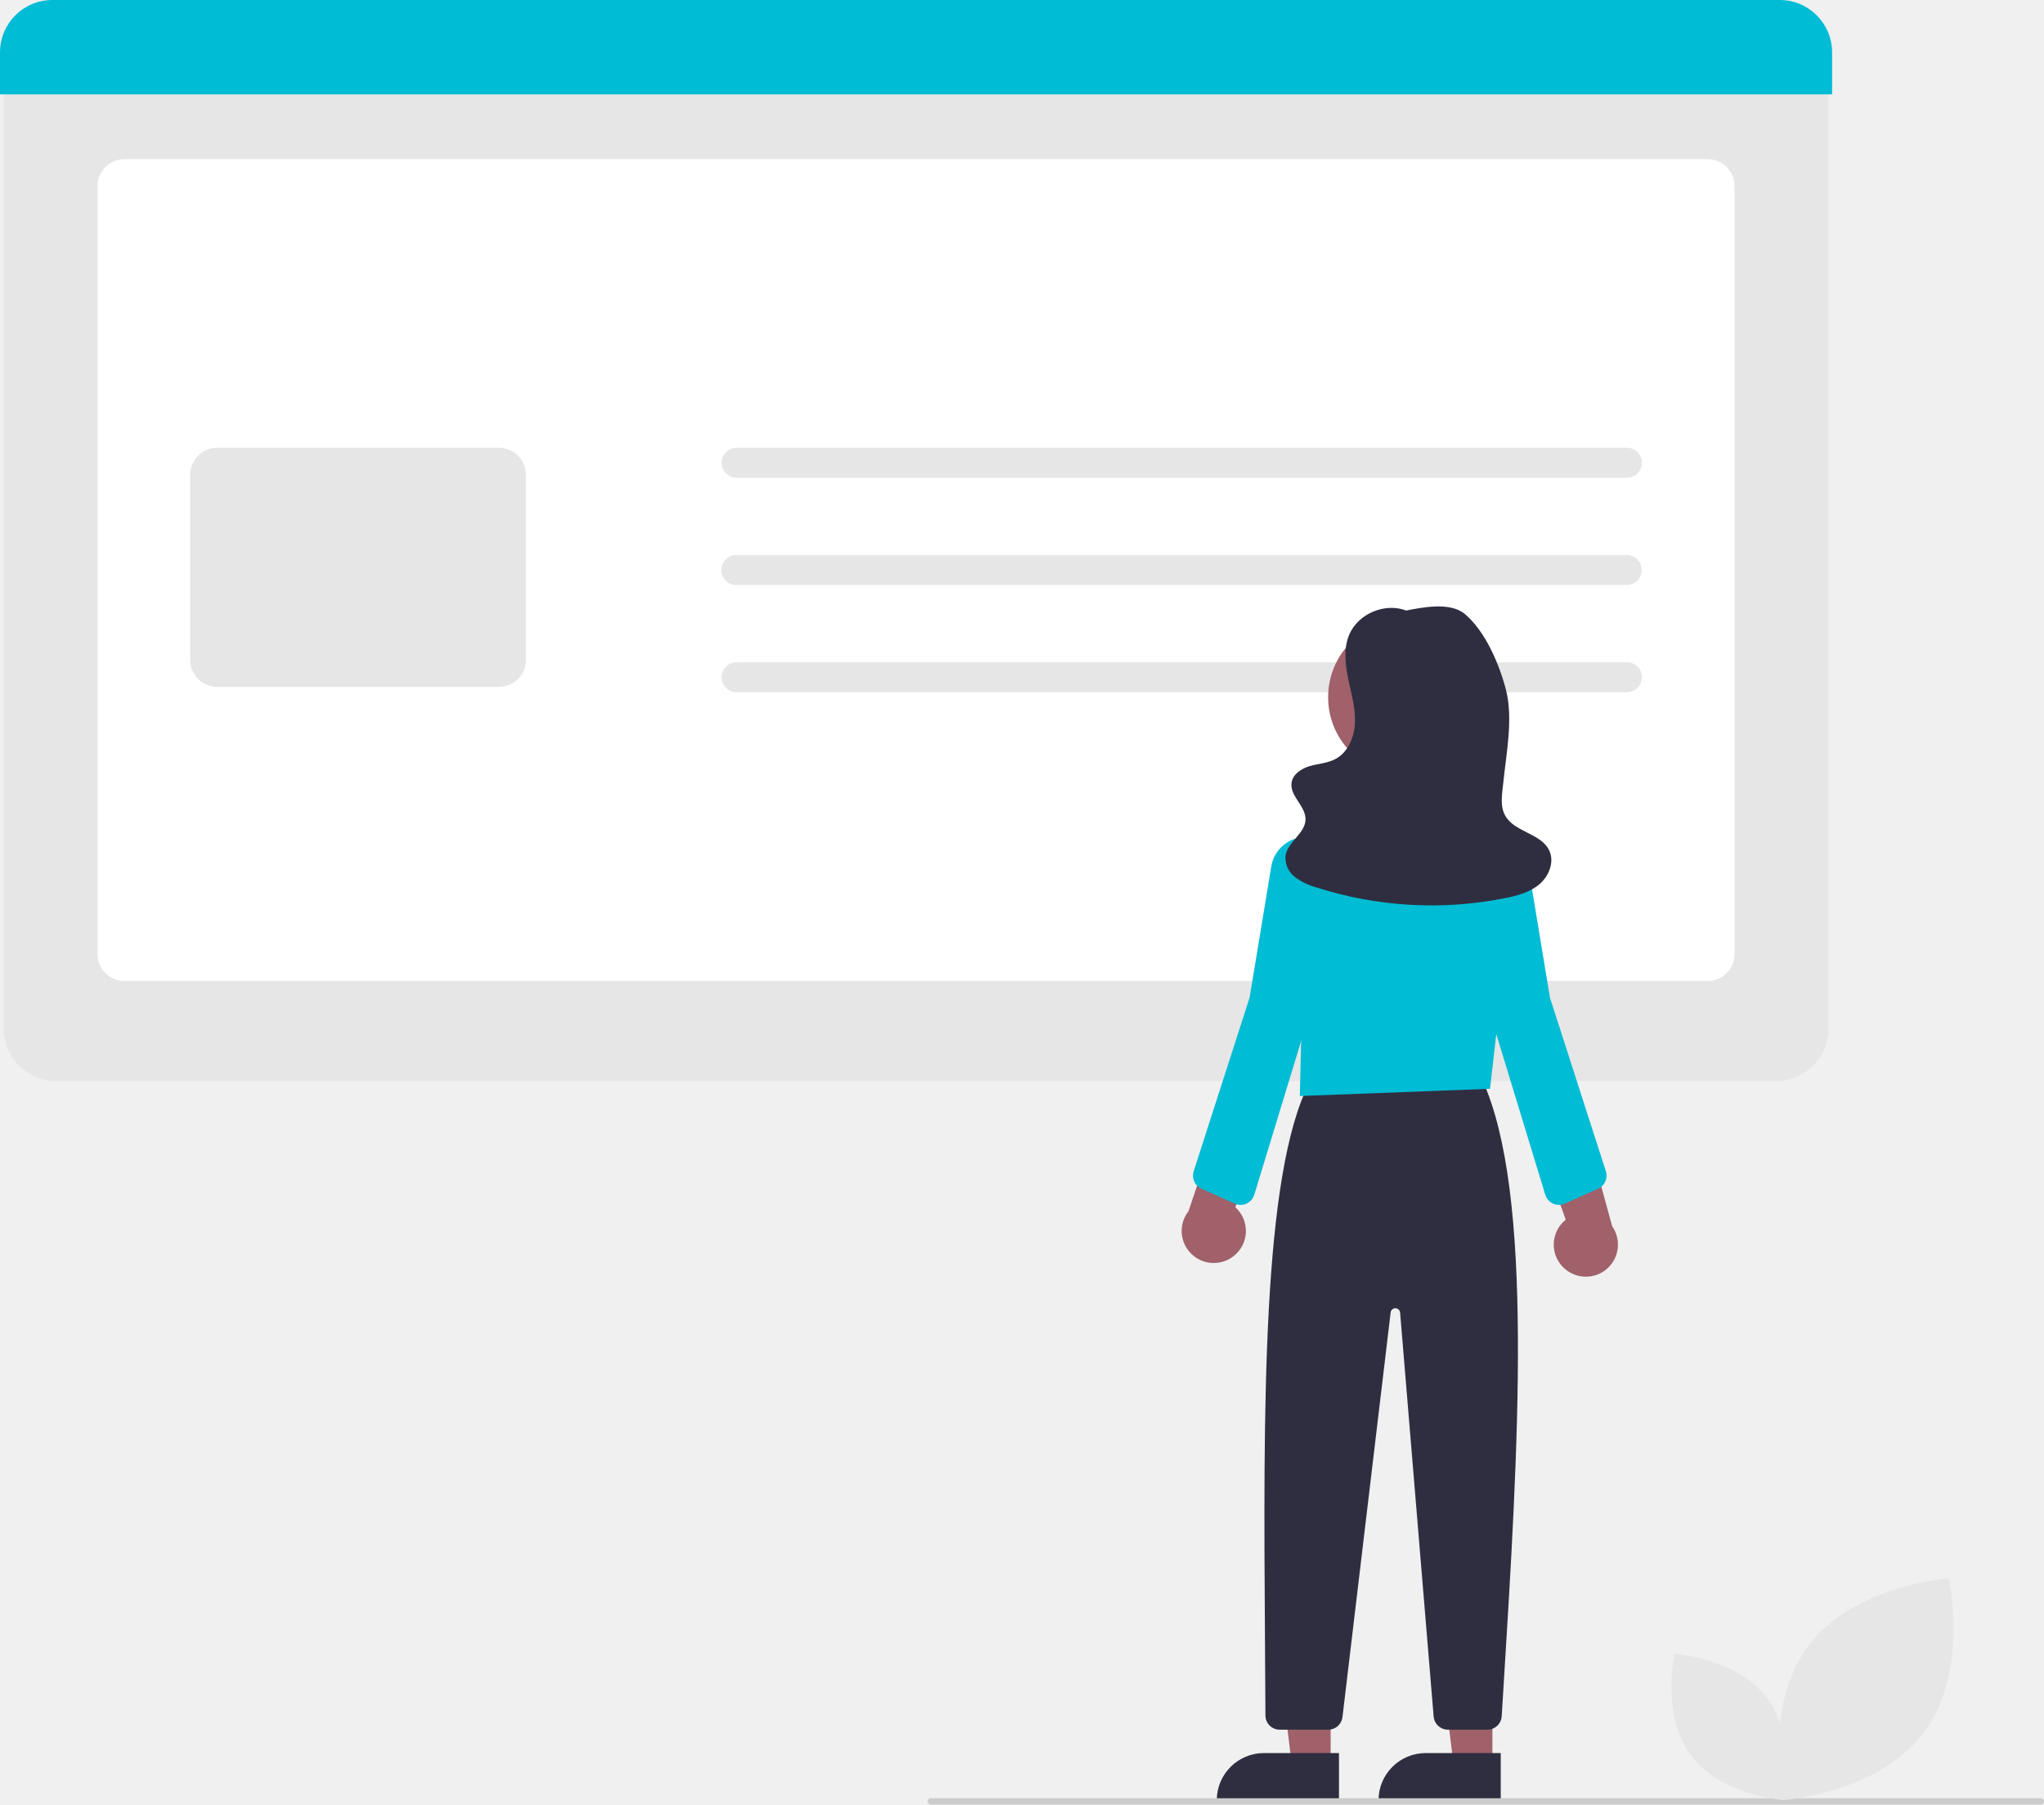
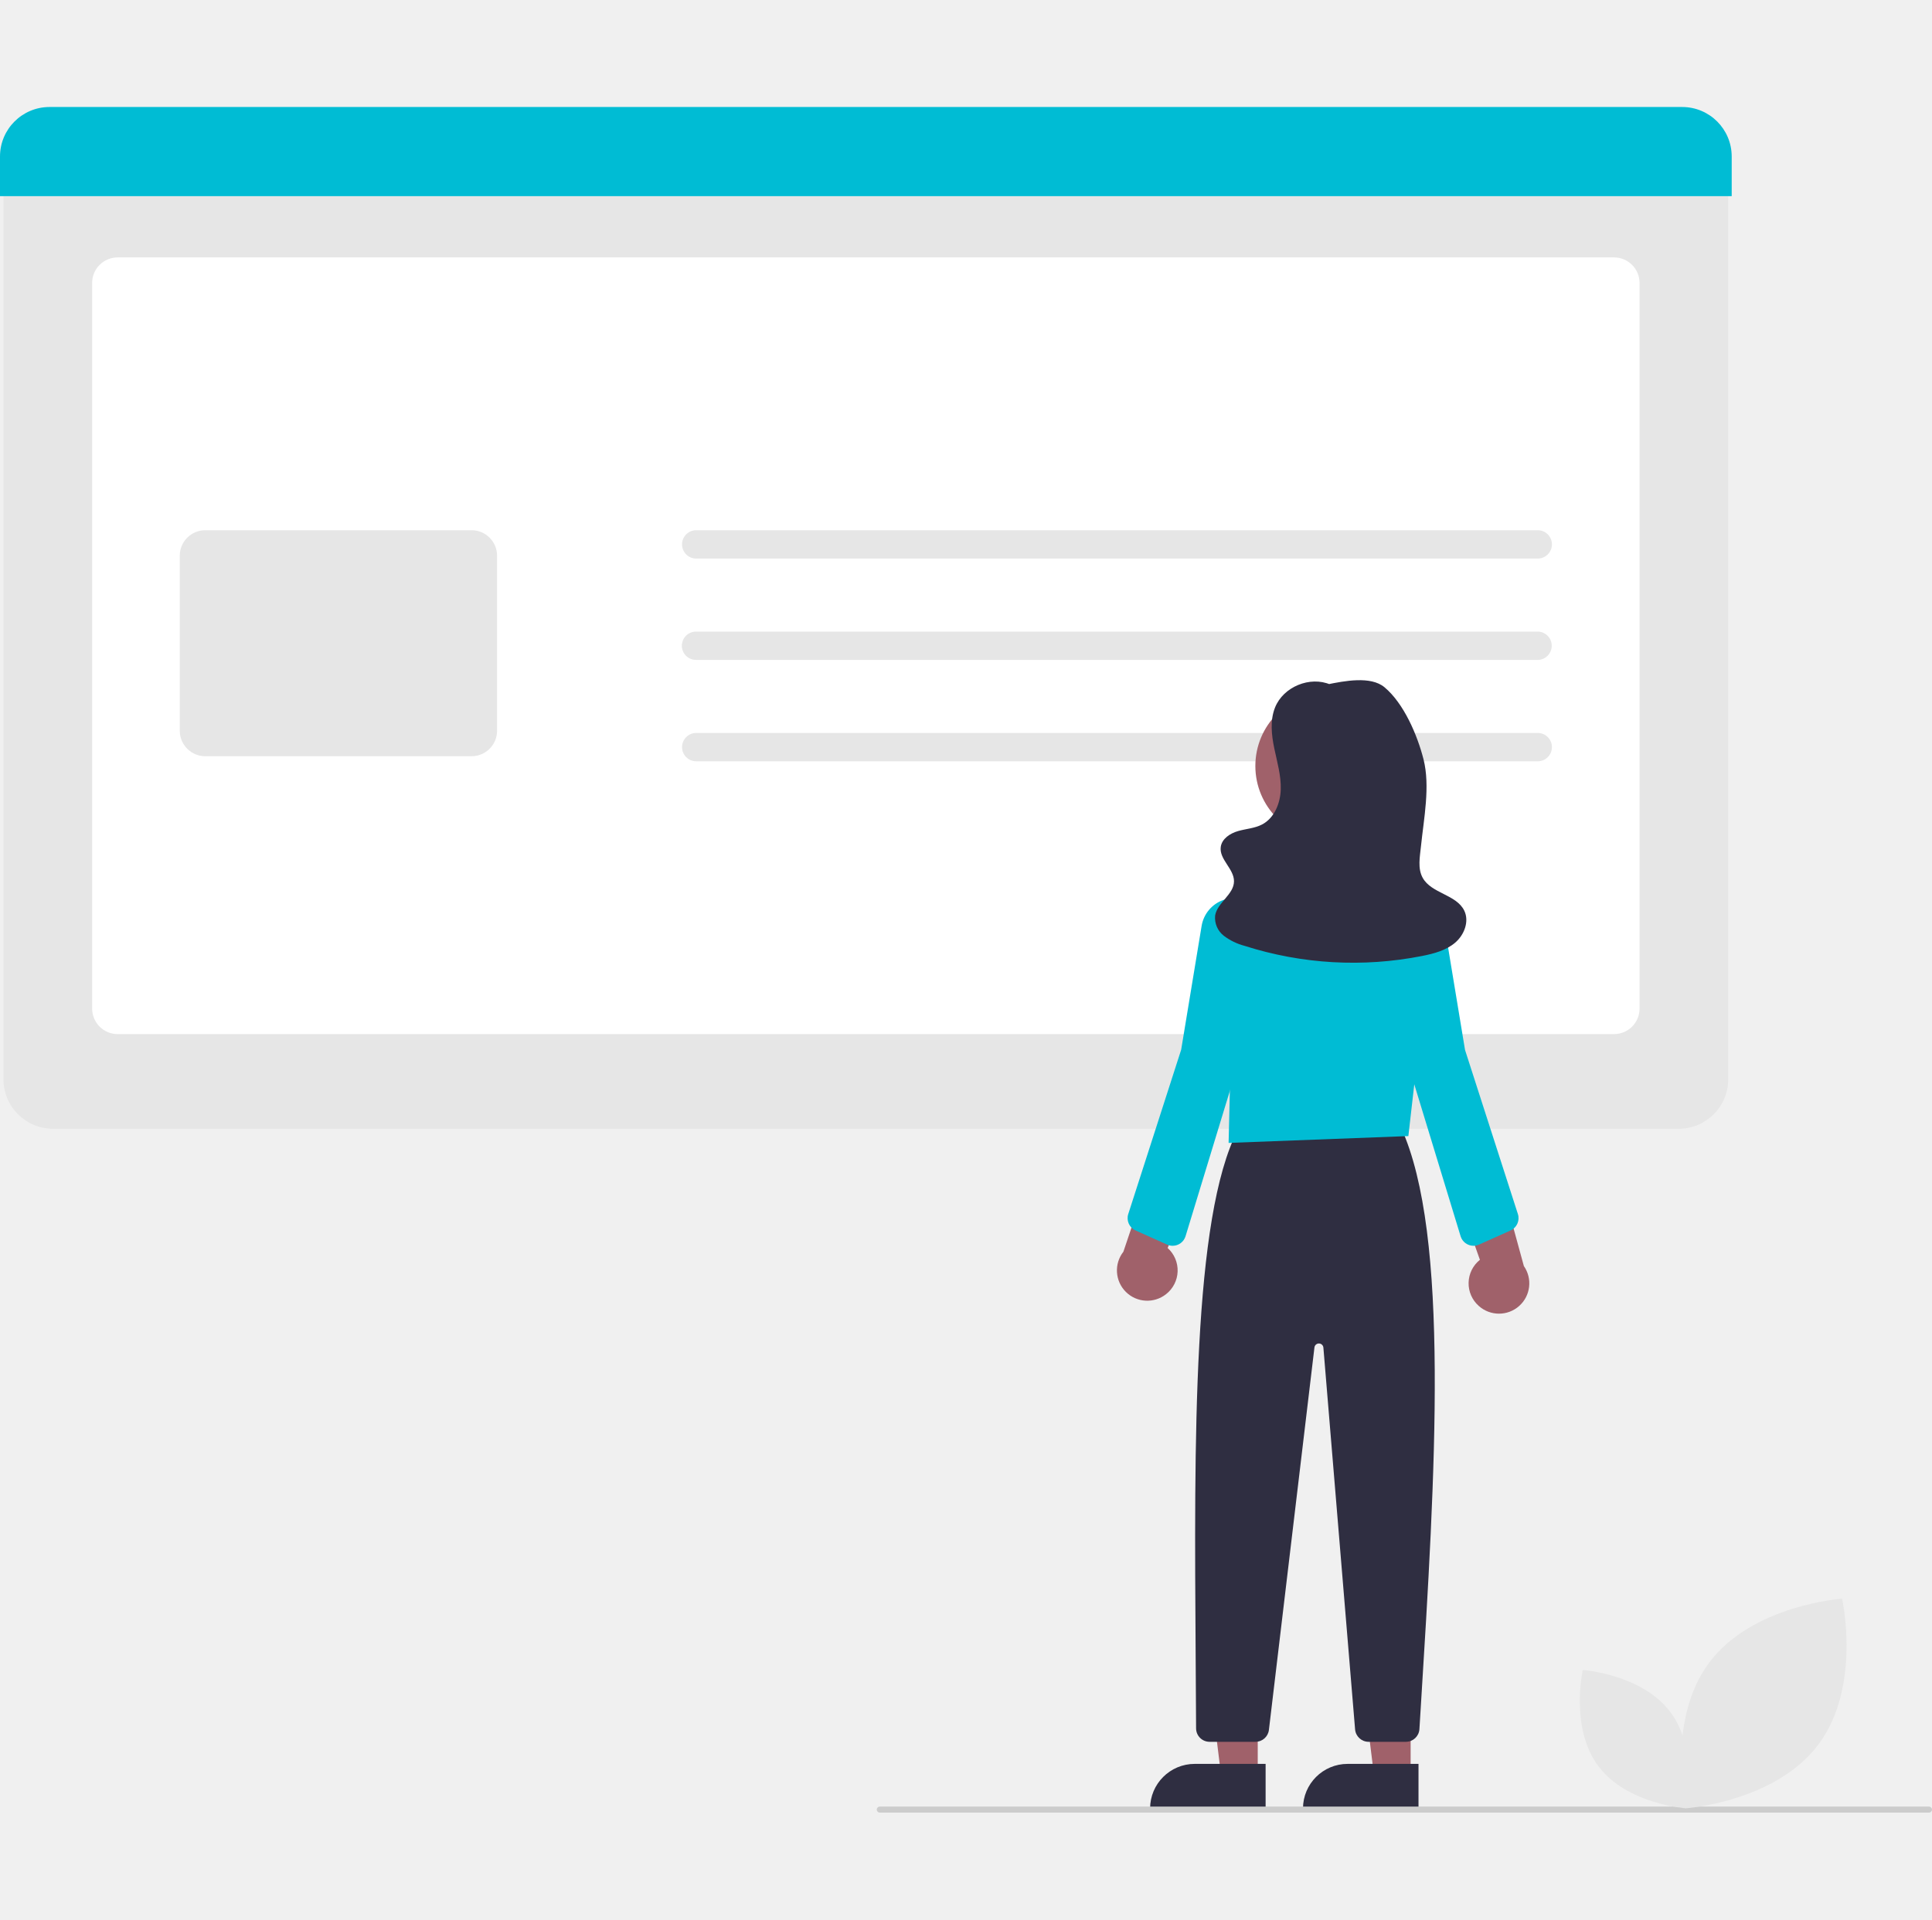
- <svg xmlns="http://www.w3.org/2000/svg" id="a47bc909-72c0-4996-baf1-6f4140acb8df" data-name="Layer 1" width="644.463" height="569.058" viewBox="0 0 644.463 569.058">
+ <svg xmlns="http://www.w3.org/2000/svg" id="a47bc909-72c0-4996-baf1-6f4140acb8df" data-name="Layer 1" width="322" height="320" viewBox="0 0 644.463 569.058">
  <path d="M837.763,506.372H295.423a16.519,16.519,0,0,1-16.5-16.5V184.073H854.263v305.8A16.519,16.519,0,0,1,837.763,506.372Z" transform="translate(-277.7686 -165.4709)" fill="#e6e6e6" />
  <path d="M816.18,474.789H317.006a8.51,8.51,0,0,1-8.5-8.5V224.155a8.51,8.51,0,0,1,8.5-8.5H816.18a8.51,8.51,0,0,1,8.5,8.5V466.289A8.51,8.51,0,0,1,816.18,474.789Z" transform="translate(-277.7686 -165.4709)" fill="#fff" />
  <path d="M855.418,195.219H277.769V181.971a16.519,16.519,0,0,1,16.5-16.5H838.918a16.519,16.519,0,0,1,16.5,16.5Z" transform="translate(-277.7686 -165.4709)" fill="#00bcd4" />
  <path d="M435.08,382.08H346.234a8.51,8.51,0,0,1-8.5-8.5V315.173a8.51,8.51,0,0,1,8.5-8.5h88.845a8.509,8.509,0,0,1,8.5,8.5v58.407A8.509,8.509,0,0,1,435.08,382.08Z" transform="translate(-277.7686 -165.4709)" fill="#e6e6e6" />
  <path d="M790.724,316.129H510.009a4.728,4.728,0,1,1,0-9.456H790.724a4.728,4.728,0,0,1,0,9.456Z" transform="translate(-277.7686 -165.4709)" fill="#e6e6e6" />
  <path d="M790.724,349.949H510.009a4.728,4.728,0,1,1,0-9.455H790.724a4.728,4.728,0,0,1,0,9.455Z" transform="translate(-277.7686 -165.4709)" fill="#e6e6e6" />
  <path d="M790.724,383.771H510.009a4.728,4.728,0,1,1,0-9.456H790.724a4.728,4.728,0,0,1,0,9.456Z" transform="translate(-277.7686 -165.4709)" fill="#e6e6e6" />
  <polygon points="419.548 556.311 407.288 556.311 401.456 509.023 419.55 509.023 419.548 556.311" fill="#a0616a" />
  <path d="M398.531,552.808h23.644a0,0,0,0,1,0,0v14.887a0,0,0,0,1,0,0H383.644a0,0,0,0,1,0,0v0A14.887,14.887,0,0,1,398.531,552.808Z" fill="#2f2e41" />
  <polygon points="470.548 556.311 458.288 556.311 452.456 509.023 470.55 509.023 470.548 556.311" fill="#a0616a" />
  <path d="M449.531,552.808h23.644a0,0,0,0,1,0,0v14.887a0,0,0,0,1,0,0H434.644a0,0,0,0,1,0,0v0A14.887,14.887,0,0,1,449.531,552.808Z" fill="#2f2e41" />
  <path d="M746.755,710.914H734.276a4.526,4.526,0,0,1-4.484-4.128L719.215,579.387a1.5,1.5,0,0,0-2.984-.053l-15.189,127.611a4.502,4.502,0,0,1-4.469,3.968h-15.324a4.505,4.505,0,0,1-4.498-4.476c-.034-8.016-.088-16.09-.143-24.165-.486-71.922-.989-146.292,14.029-175.428l.137-.266,54.192-.927.136.298c16.396,35.83,11.42,115.875,6.607,193.283l-.463,7.459A4.507,4.507,0,0,1,746.755,710.914Z" transform="translate(-277.7686 -165.4709)" fill="#2f2e41" />
  <circle cx="443.314" cy="219.864" r="24.561" fill="#a0616a" />
  <path d="M687.597,511.094l.677-28.16-4.872-21.972a35.416,35.416,0,0,1,7.875-31.118,34.877,34.877,0,0,1,29.219-12.115h0q.531.041,1.064.089a35.023,35.023,0,0,1,24.131,12.907,35.431,35.431,0,0,1,7.764,26.574l-5.894,51.517Z" transform="translate(-277.7686 -165.4709)" fill="#00bcd4" />
  <path d="M666.733,561.564a10.056,10.056,0,0,0,.527-15.41l13.828-32.951-18.251,3.428-10.334,30.765a10.11,10.11,0,0,0,14.229,14.168Z" transform="translate(-277.7686 -165.4709)" fill="#a0616a" />
  <path d="M771.077,565.514a10.056,10.056,0,0,1,.35-15.415L759.496,516.414l18.026,4.46,8.566,31.303a10.11,10.11,0,0,1-15.012,13.336Z" transform="translate(-277.7686 -165.4709)" fill="#a0616a" />
  <path d="M668.929,545.418a4.502,4.502,0,0,1-1.839-.393l-10.521-4.713a4.494,4.494,0,0,1-2.444-5.485l17.648-54.819,6.82-41.3a11.091,11.091,0,1,1,21.741,4.335l-10.365,44.292L673.234,542.23a4.497,4.497,0,0,1-4.305,3.188Z" transform="translate(-277.7686 -165.4709)" fill="#00bcd4" />
  <path d="M769.291,545.418A4.497,4.497,0,0,1,764.986,542.23L748.26,487.366l-10.374-44.323a11.091,11.091,0,1,1,21.741-4.335l6.838,41.372,17.63,54.747a4.494,4.494,0,0,1-2.444,5.485L771.13,545.025A4.502,4.502,0,0,1,769.291,545.418Z" transform="translate(-277.7686 -165.4709)" fill="#00bcd4" />
  <path d="M721.587,358.185c-6.826-2.957-15.743.722-18.498,7.632-1.714,4.3-1.191,9.151-.246,13.683s2.293,9.055,2.148,13.682-2.138,9.539-6.243,11.679c-2.453,1.279-5.322,1.421-7.981,2.184s-5.403,2.547-5.786,5.286c-.579,4.145,4.448,7.301,4.414,11.486-.036,4.434-5.577,7.067-6.295,11.442a7.595,7.595,0,0,0,2.929,6.75,19.907,19.907,0,0,0,6.884,3.333,118.81,118.81,0,0,0,59.255,3.376c3.918-.782,7.951-1.838,10.995-4.426s4.786-7.117,3.036-10.708c-2.624-5.385-10.953-5.692-13.856-10.931-1.741-3.143-.94-7.001-.573-10.575.947-9.231,3.131-20.014.838-29.005-2.072-8.123-6.57-18.62-13-24-4.614-3.86-13.422-2.101-19.318-.911Z" transform="translate(-277.7686 -165.4709)" fill="#2f2e41" />
  <path d="M921.231,734.529h-350a1,1,0,0,1,0-2h350a1,1,0,0,1,0,2Z" transform="translate(-277.7686 -165.4709)" fill="#ccc" />
  <path d="M884.378,711.758c-14.42,19.311-44.352,21.344-44.352,21.344s-6.554-29.277,7.866-48.588,44.352-21.344,44.352-21.344S898.797,692.446,884.378,711.758Z" transform="translate(-277.7686 -165.4709)" fill="#e6e6e6" />
  <path d="M810.921,719.017c9.515,12.743,29.267,14.084,29.267,14.084s4.324-19.319-5.191-32.062-29.267-14.084-29.267-14.084S801.406,706.274,810.921,719.017Z" transform="translate(-277.7686 -165.4709)" fill="#e6e6e6" />
</svg>
